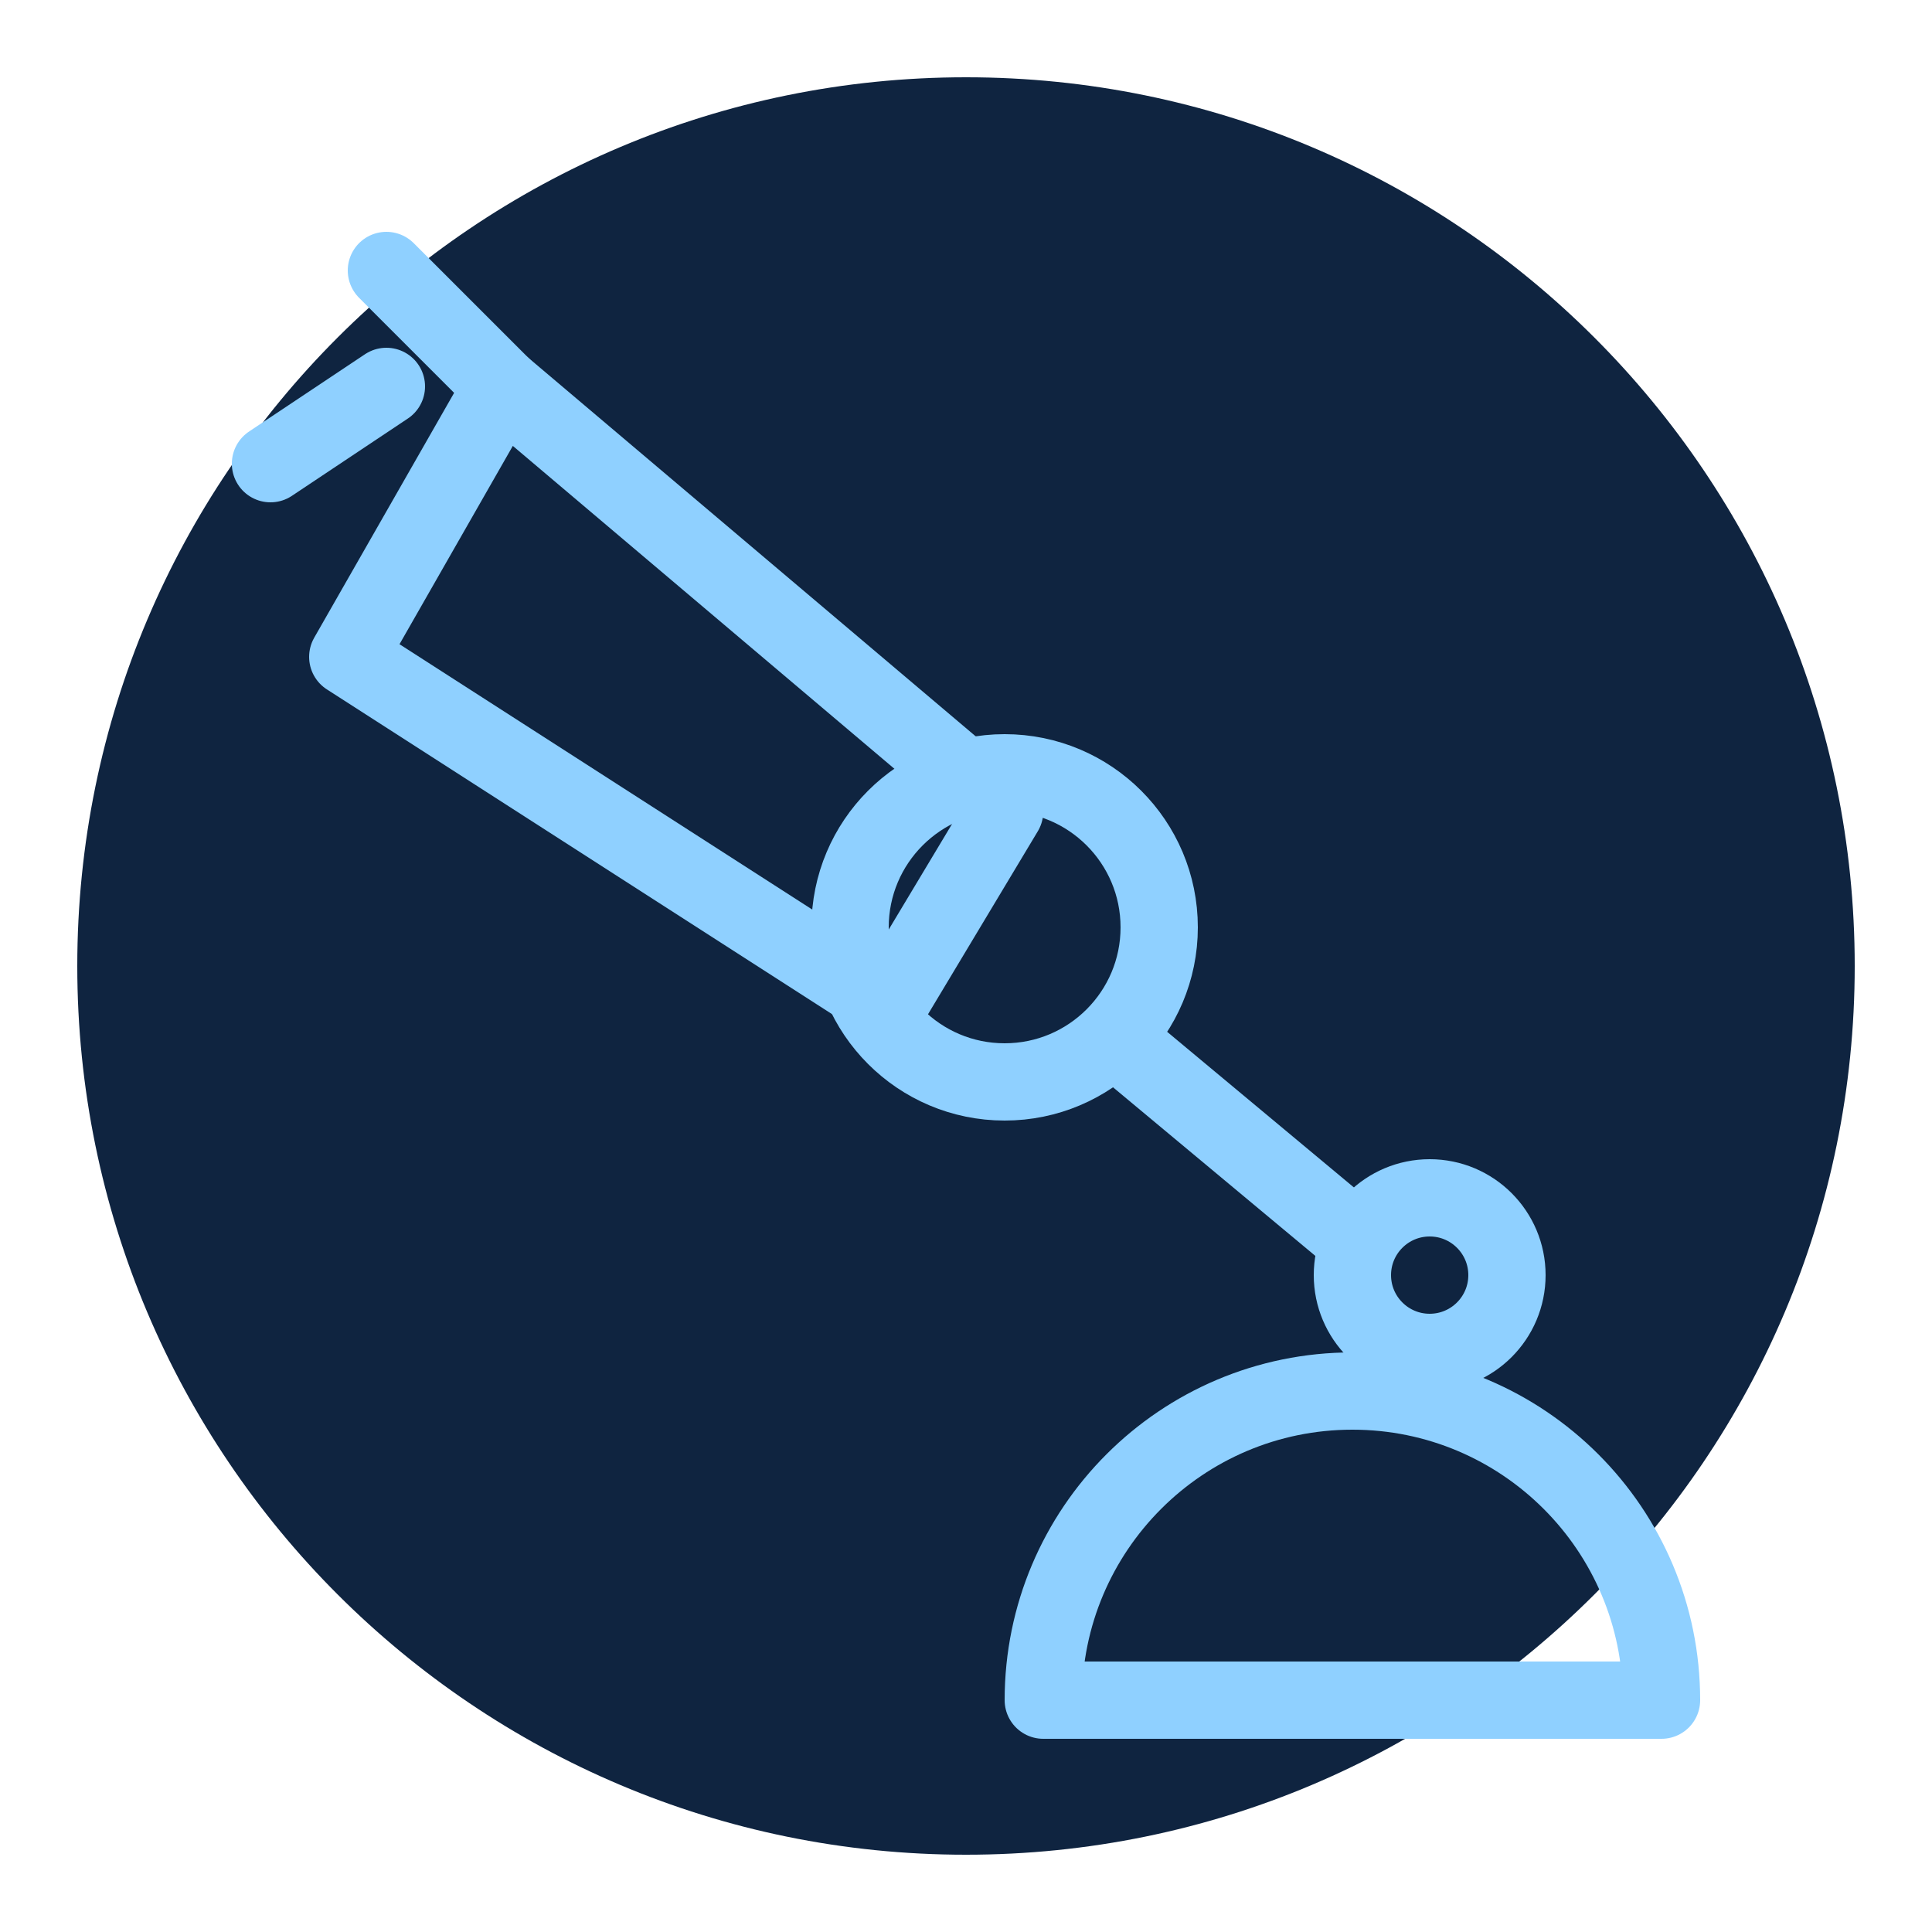
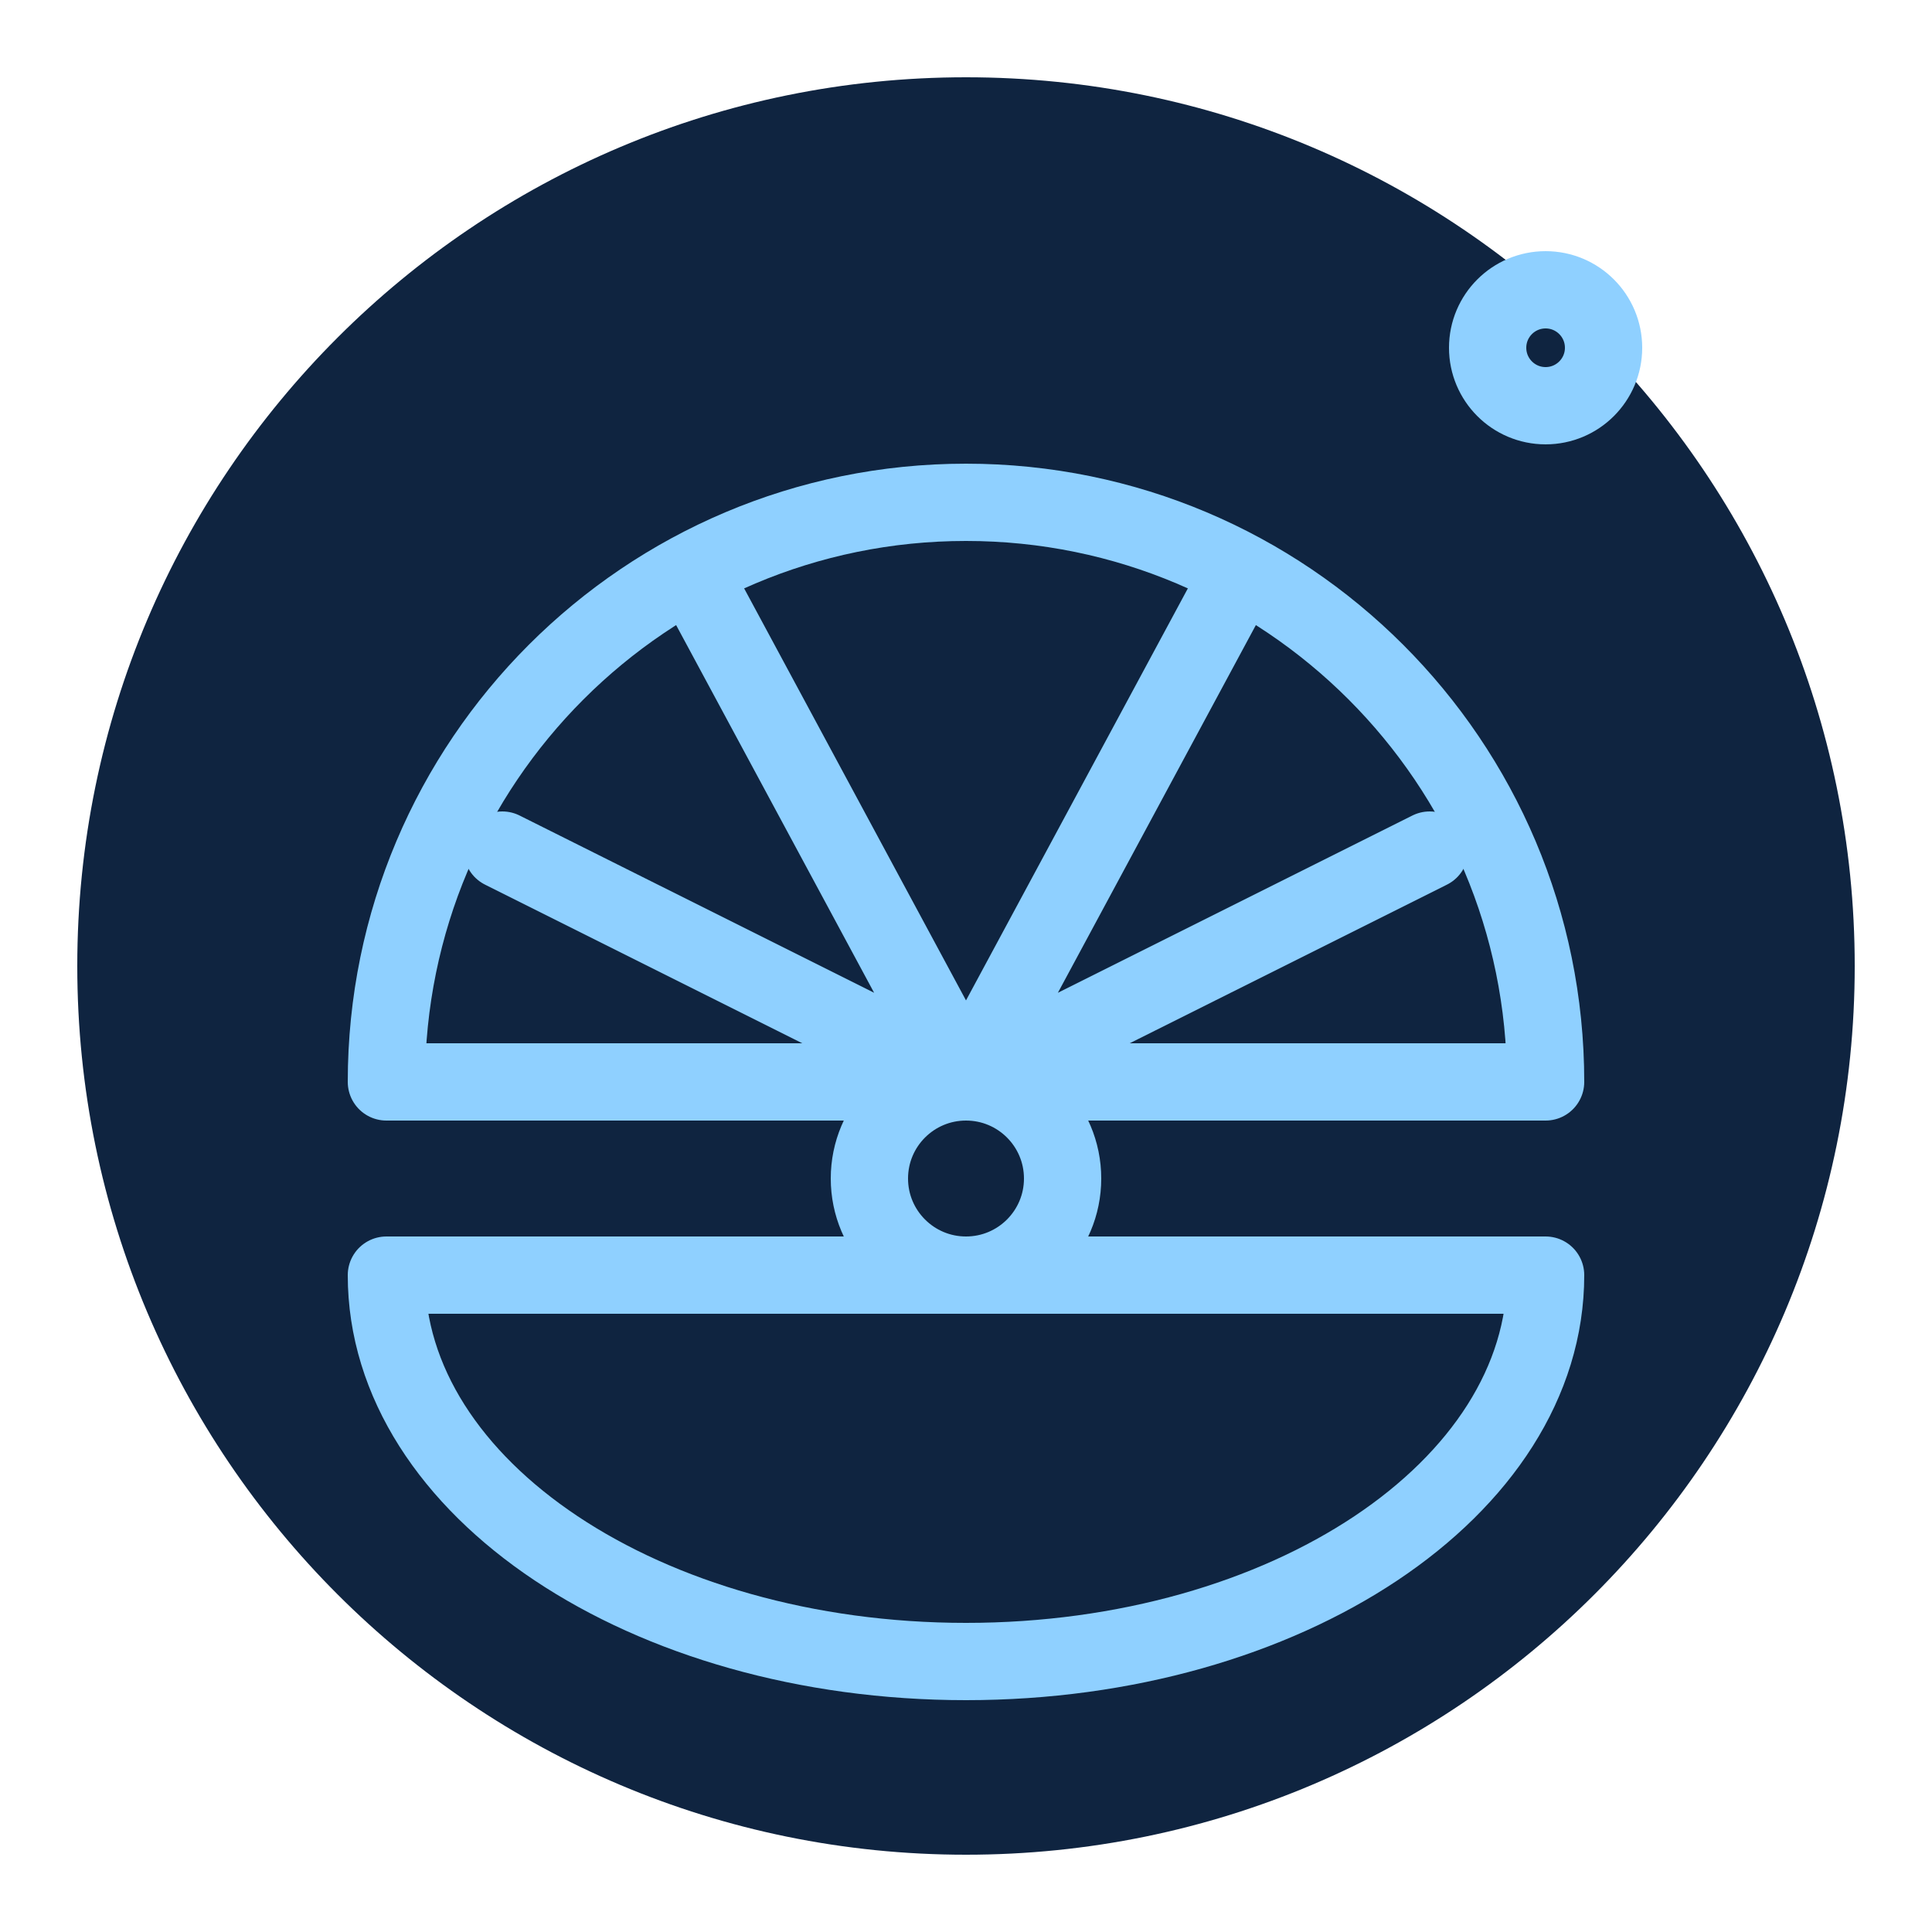
<svg xmlns="http://www.w3.org/2000/svg" viewBox="0 0 100 100">
  <circle cx="50" cy="50" r="46" fill="#0f2440" />
  <g fill="none" stroke-width="4" stroke-linecap="round" stroke-linejoin="round" stroke="#8fd0ff">
-     <path d="M52 40a8 8 0 1 0 0 16a8 8 0 1 0 0-16" />
-     <path d="M26 20l26 22-6 10-28-18z" />
-     <path d="M58 54l12 10" />
-     <path d="M74 62a4 4 0 1 0 0 8a4 4 0 1 0 0-8" />
-     <path d="M54 88a16 16 0 0 1 32 0z" />
-     <path d="M20 14l6 6M14 24l6-4" />
+     <path d="M20 56a30 30 0 0 1 60 0z" />
+     <path d="M50 56L36 30M50 56l14-26M50 56l-24-12M50 56l24-12" />
+     <path d="M20 66h60a30 20 0 0 1-60 0z" />
+     <circle cx="50" cy="61" r="5" />
+     <circle cx="80" cy="18" r="3" />
  </g>
</svg>
